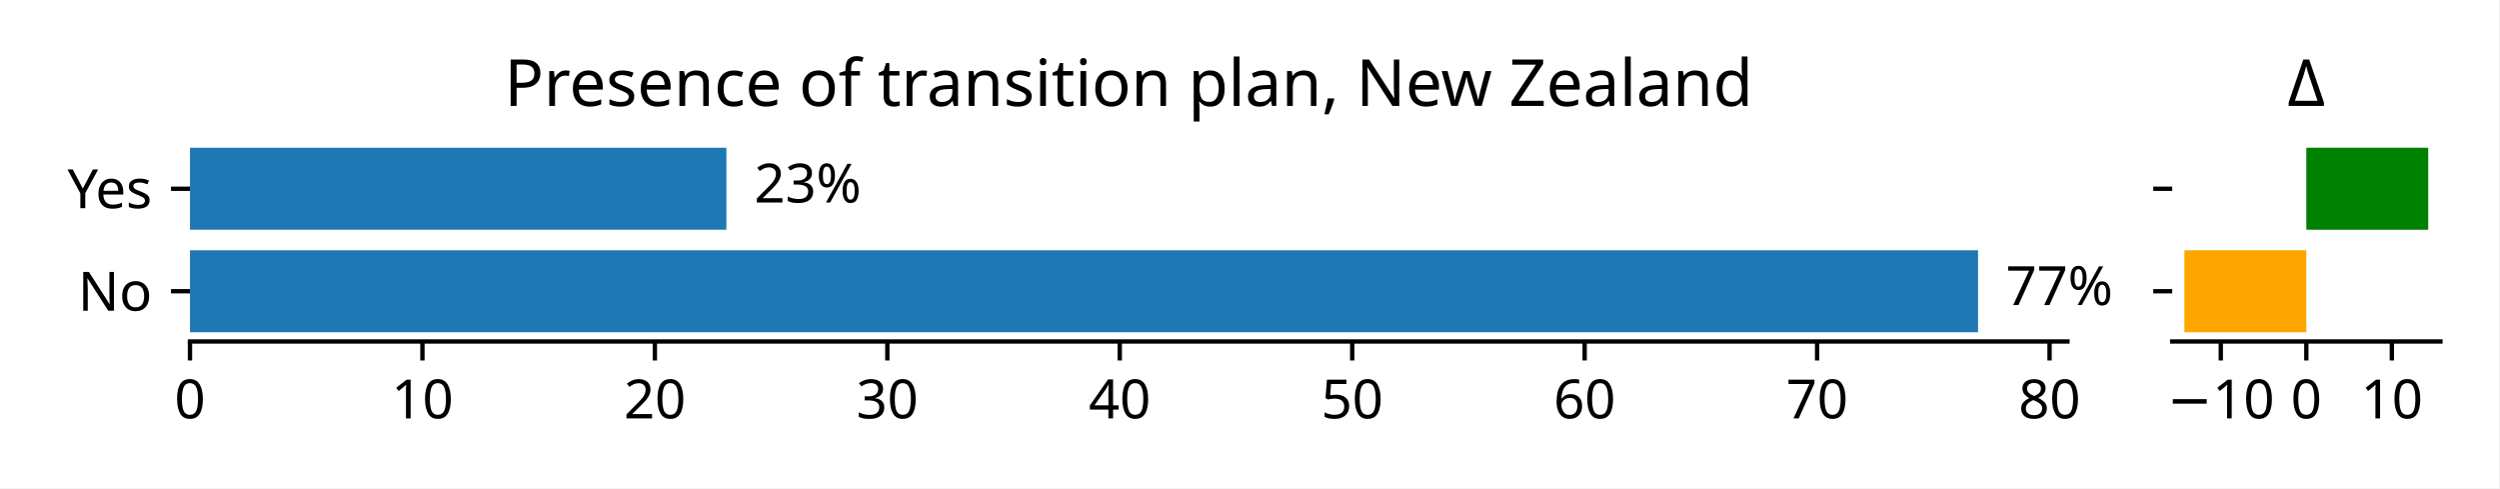
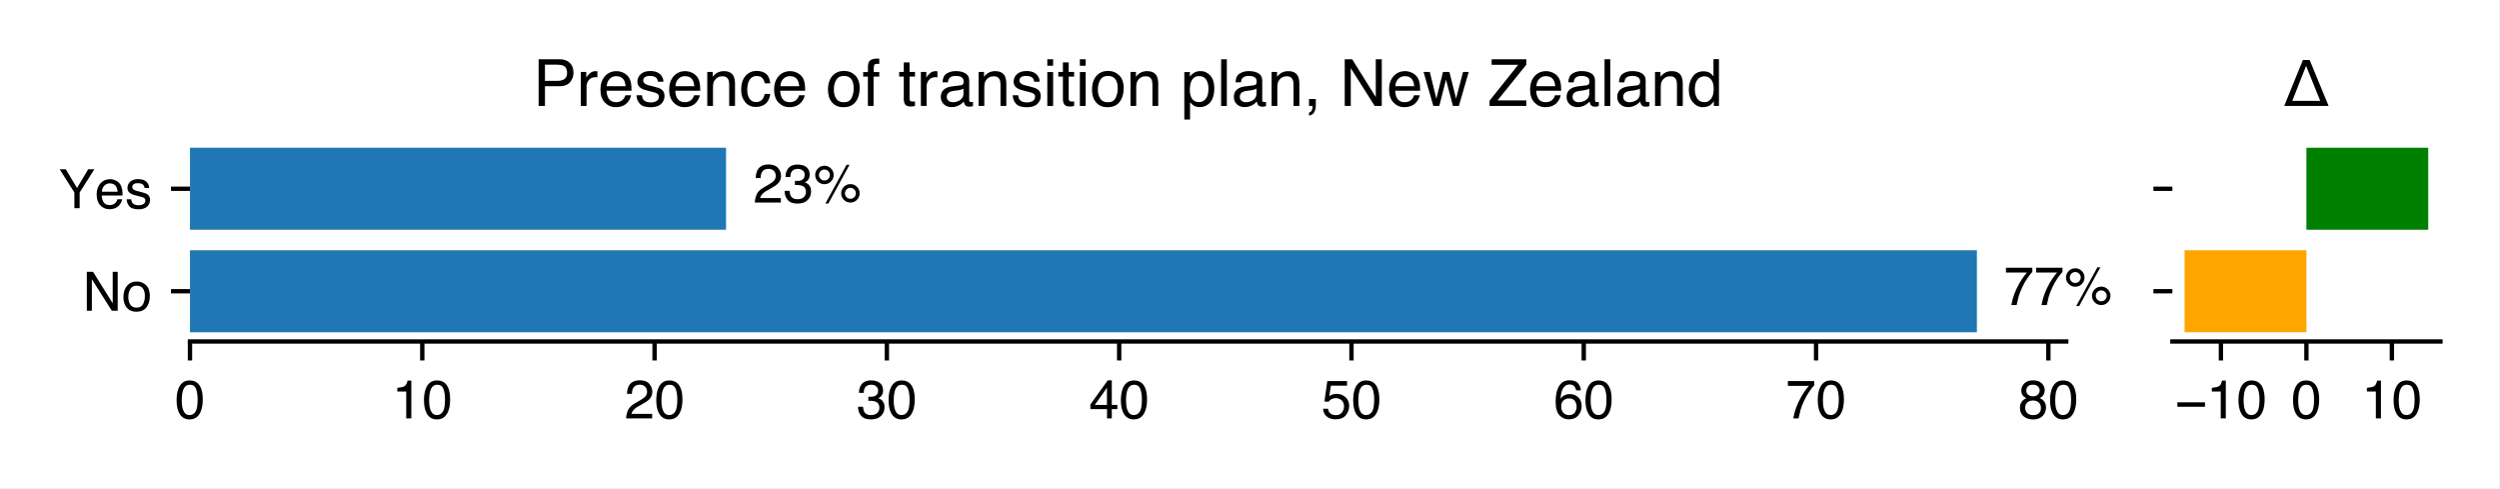
<svg xmlns="http://www.w3.org/2000/svg" xmlns:xlink="http://www.w3.org/1999/xlink" width="460.8pt" height="90pt" viewBox="0 0 460.8 90" version="1.1">
  <defs>
    <style type="text/css">*{stroke-linejoin: round; stroke-linecap: butt}</style>
  </defs>
  <g id="figure_1">
    <g id="patch_1">
      <path d="M 0 90  L 460.8 90  L 460.8 0  L 0 0  z " style="fill: #ffffff" />
    </g>
    <g id="axes_1">
      <g id="patch_2">
-         <path d="M 35.031 62.942  L 381.223 62.942  L 381.223 25.53  L 35.031 25.53  z " style="fill: #ffffff" />
+         <path d="M 35.031 62.942  L 381.001 62.942  L 381.001 25.53  L 35.031 25.53  z " style="fill: #ffffff" />
      </g>
      <g id="patch_3">
-         <path d="M 35.031 61.242  L 364.738 61.242  L 364.738 46.126  L 35.031 46.126  z " clip-path="url(#p3ffeabd097)" style="fill: #1f77b4" />
+         <path d="M 35.031 61.242  L 364.526 61.242  L 364.526 46.126  L 35.031 46.126  z " clip-path="url(#p8fc51297aa)" style="fill: #1f77b4" />
      </g>
      <g id="patch_4">
-         <path d="M 35.031 42.347  L 133.943 42.347  L 133.943 27.231  L 35.031 27.231  z " clip-path="url(#p3ffeabd097)" style="fill: #1f77b4" />
+         <path d="M 35.031 42.347  L 133.88 42.347  L 133.88 27.231  L 35.031 27.231  z " clip-path="url(#p8fc51297aa)" style="fill: #1f77b4" />
      </g>
      <g id="matplotlib.axis_1">
        <g id="xtick_1">
          <g id="line2d_1">
            <defs>
              <path id="m4c99cd72f3" d="M 0 0  L 0 3.5  " style="stroke: #000000; stroke-width: 0.8" />
            </defs>
            <g>
              <use xlink:href="#m4c99cd72f3" x="35.031" y="62.942" style="stroke: #000000; stroke-width: 0.8" />
            </g>
          </g>
          <g id="text_1">
-             <text style="font: 10px 'sans-serif'; text-anchor: middle" x="35.031" y="77.116" transform="rotate(-0, 35.03125, 77.11562)">0</text>
+             <g transform="translate(32.25078 77.11562)scale(0.1 -0.1)">
+               <defs>
+                 <path id="Helvetica-30" d="M 1731 4475  Q 2600 4475 2988 3759  Q 3288 3206 3288 2244  Q 3288 1331 3016 734  Q 2622 -122 1728 -122  Q 922 -122 528 578  Q 200 1163 200 2147  Q 200 2909 397 3456  Q 766 4475 1731 4475  z M 1725 391  Q 2163 391 2422 778  Q 2681 1166 2681 2222  Q 2681 2984 2493 3476  Q 2306 3969 1766 3969  Q 1269 3969 1039 3501  Q 809 3034 809 2125  Q 809 1441 956 1025  Q 1181 391 1725 391  z " transform="scale(0.015625)" />
+               </defs>
+               <use xlink:href="#Helvetica-30" />
+             </g>
          </g>
        </g>
        <g id="xtick_2">
          <g id="line2d_2">
            <g>
-               <use xlink:href="#m4c99cd72f3" x="77.893" y="62.942" style="stroke: #000000; stroke-width: 0.8" />
+               <use xlink:href="#m4c99cd72f3" x="77.866" y="62.942" style="stroke: #000000; stroke-width: 0.8" />
            </g>
          </g>
          <g id="text_2">
-             <text style="font: 10px 'sans-serif'; text-anchor: middle" x="77.893" y="77.116" transform="rotate(-0, 77.89307, 77.11562)">10</text>
+             <g transform="translate(72.30465 77.11562)scale(0.1 -0.1)">
+               <defs>
+                 <path id="Helvetica-31" d="M 613 3169  L 613 3600  Q 1222 3659 1462 3798  Q 1703 3938 1822 4456  L 2266 4456  L 2266 0  L 1666 0  L 1666 3169  L 613 3169  z " transform="scale(0.015625)" />
+               </defs>
+               <use xlink:href="#Helvetica-31" />
+               <use xlink:href="#Helvetica-30" x="55.615" />
+             </g>
          </g>
        </g>
        <g id="xtick_3">
          <g id="line2d_3">
            <g>
-               <use xlink:href="#m4c99cd72f3" x="120.755" y="62.942" style="stroke: #000000; stroke-width: 0.8" />
+               <use xlink:href="#m4c99cd72f3" x="120.7" y="62.942" style="stroke: #000000; stroke-width: 0.8" />
            </g>
          </g>
          <g id="text_3">
-             <text style="font: 10px 'sans-serif'; text-anchor: middle" x="120.755" y="77.116" transform="rotate(-0, 120.7549, 77.11562)">20</text>
+             <g transform="translate(115.139 77.11562)scale(0.1 -0.1)">
+               <defs>
+                 <path id="Helvetica-32" d="M 200 0  Q 231 578 439 1006  Q 647 1434 1250 1784  L 1850 2131  Q 2253 2366 2416 2531  Q 2672 2791 2672 3125  Q 2672 3516 2437 3745  Q 2203 3975 1813 3975  Q 1234 3975 1013 3538  Q 894 3303 881 2888  L 309 2888  Q 319 3472 525 3841  Q 891 4491 1816 4491  Q 2584 4491 2939 4075  Q 3294 3659 3294 3150  Q 3294 2613 2916 2231  Q 2697 2009 2131 1694  L 1703 1456  Q 1397 1288 1222 1134  Q 909 863 828 531  L 3272 531  L 3272 0  L 200 0  z " transform="scale(0.015625)" />
+               </defs>
+               <use xlink:href="#Helvetica-32" />
+               <use xlink:href="#Helvetica-30" x="55.615" />
+             </g>
          </g>
        </g>
        <g id="xtick_4">
          <g id="line2d_4">
            <g>
-               <use xlink:href="#m4c99cd72f3" x="163.617" y="62.942" style="stroke: #000000; stroke-width: 0.8" />
+               <use xlink:href="#m4c99cd72f3" x="163.534" y="62.942" style="stroke: #000000; stroke-width: 0.8" />
            </g>
          </g>
          <g id="text_4">
-             <text style="font: 10px 'sans-serif'; text-anchor: middle" x="163.617" y="77.116" transform="rotate(-0, 163.6167, 77.11562)">30</text>
+             <g transform="translate(157.9733 77.11562)scale(0.1 -0.1)">
+               <defs>
+                 <path id="Helvetica-33" d="M 1663 -122  Q 869 -122 511 314  Q 153 750 153 1375  L 741 1375  Q 778 941 903 744  Q 1122 391 1694 391  Q 2138 391 2406 628  Q 2675 866 2675 1241  Q 2675 1703 2392 1887  Q 2109 2072 1606 2072  Q 1550 2072 1492 2070  Q 1434 2069 1375 2066  L 1375 2563  Q 1463 2553 1522 2550  Q 1581 2547 1650 2547  Q 1966 2547 2169 2647  Q 2525 2822 2525 3272  Q 2525 3606 2287 3787  Q 2050 3969 1734 3969  Q 1172 3969 956 3594  Q 838 3388 822 3006  L 266 3006  Q 266 3506 466 3856  Q 809 4481 1675 4481  Q 2359 4481 2734 4176  Q 3109 3872 3109 3294  Q 3109 2881 2888 2625  Q 2750 2466 2531 2375  Q 2884 2278 3082 2001  Q 3281 1725 3281 1325  Q 3281 684 2859 281  Q 2438 -122 1663 -122  z " transform="scale(0.015625)" />
+               </defs>
+               <use xlink:href="#Helvetica-33" />
+               <use xlink:href="#Helvetica-30" x="55.615" />
+             </g>
          </g>
        </g>
        <g id="xtick_5">
          <g id="line2d_5">
            <g>
-               <use xlink:href="#m4c99cd72f3" x="206.479" y="62.942" style="stroke: #000000; stroke-width: 0.8" />
+               <use xlink:href="#m4c99cd72f3" x="206.369" y="62.942" style="stroke: #000000; stroke-width: 0.8" />
            </g>
          </g>
          <g id="text_5">
-             <text style="font: 10px 'sans-serif'; text-anchor: middle" x="206.479" y="77.116" transform="rotate(-0, 206.4785, 77.11562)">40</text>
+             <g transform="translate(200.8076 77.11562)scale(0.1 -0.1)">
+               <defs>
+                 <path id="Helvetica-34" d="M 2116 1584  L 2116 3613  L 681 1584  L 2116 1584  z M 2125 0  L 2125 1094  L 163 1094  L 163 1644  L 2213 4488  L 2688 4488  L 2688 1584  L 3347 1584  L 3347 1094  L 2688 1094  L 2688 0  L 2125 0  z " transform="scale(0.015625)" />
+               </defs>
+               <use xlink:href="#Helvetica-34" />
+               <use xlink:href="#Helvetica-30" x="55.615" />
+             </g>
          </g>
        </g>
        <g id="xtick_6">
          <g id="line2d_6">
            <g>
-               <use xlink:href="#m4c99cd72f3" x="249.34" y="62.942" style="stroke: #000000; stroke-width: 0.8" />
+               <use xlink:href="#m4c99cd72f3" x="249.203" y="62.942" style="stroke: #000000; stroke-width: 0.8" />
            </g>
          </g>
          <g id="text_6">
-             <text style="font: 10px 'sans-serif'; text-anchor: middle" x="249.34" y="77.116" transform="rotate(-0, 249.3404, 77.11562)">50</text>
+             <g transform="translate(243.642 77.11562)scale(0.1 -0.1)">
+               <defs>
+                 <path id="Helvetica-35" d="M 791 1141  Q 847 659 1238 475  Q 1438 381 1700 381  Q 2200 381 2440 700  Q 2681 1019 2681 1406  Q 2681 1875 2395 2131  Q 2109 2388 1709 2388  Q 1419 2388 1211 2275  Q 1003 2163 856 1963  L 369 1991  L 709 4400  L 3034 4400  L 3034 3856  L 1131 3856  L 941 2613  Q 1097 2731 1238 2791  Q 1488 2894 1816 2894  Q 2431 2894 2859 2497  Q 3288 2100 3288 1491  Q 3288 856 2895 371  Q 2503 -113 1644 -113  Q 1097 -113 676 195  Q 256 503 206 1141  L 791 1141  z " transform="scale(0.015625)" />
+               </defs>
+               <use xlink:href="#Helvetica-35" />
+               <use xlink:href="#Helvetica-30" x="55.615" />
+             </g>
          </g>
        </g>
        <g id="xtick_7">
          <g id="line2d_7">
            <g>
-               <use xlink:href="#m4c99cd72f3" x="292.202" y="62.942" style="stroke: #000000; stroke-width: 0.8" />
+               <use xlink:href="#m4c99cd72f3" x="292.037" y="62.942" style="stroke: #000000; stroke-width: 0.8" />
            </g>
          </g>
          <g id="text_7">
-             <text style="font: 10px 'sans-serif'; text-anchor: middle" x="292.202" y="77.116" transform="rotate(-0, 292.2022, 77.11562)">60</text>
+             <g transform="translate(286.4763 77.11562)scale(0.1 -0.1)">
+               <defs>
+                 <path id="Helvetica-36" d="M 1872 4494  Q 2622 4494 2917 4105  Q 3213 3716 3213 3303  L 2656 3303  Q 2606 3569 2497 3719  Q 2294 4000 1881 4000  Q 1409 4000 1131 3564  Q 853 3128 822 2316  Q 1016 2600 1309 2741  Q 1578 2866 1909 2866  Q 2472 2866 2890 2506  Q 3309 2147 3309 1434  Q 3309 825 2912 354  Q 2516 -116 1781 -116  Q 1153 -116 697 361  Q 241 838 241 1966  Q 241 2800 444 3381  Q 834 4494 1872 4494  z M 1831 384  Q 2275 384 2495 682  Q 2716 981 2716 1388  Q 2716 1731 2519 2042  Q 2322 2353 1803 2353  Q 1441 2353 1167 2112  Q 894 1872 894 1388  Q 894 963 1142 673  Q 1391 384 1831 384  z " transform="scale(0.015625)" />
+               </defs>
+               <use xlink:href="#Helvetica-36" />
+               <use xlink:href="#Helvetica-30" x="55.615" />
+             </g>
          </g>
        </g>
        <g id="xtick_8">
          <g id="line2d_8">
            <g>
-               <use xlink:href="#m4c99cd72f3" x="335.064" y="62.942" style="stroke: #000000; stroke-width: 0.8" />
+               <use xlink:href="#m4c99cd72f3" x="334.872" y="62.942" style="stroke: #000000; stroke-width: 0.8" />
            </g>
          </g>
          <g id="text_8">
-             <text style="font: 10px 'sans-serif'; text-anchor: middle" x="335.064" y="77.116" transform="rotate(-0, 335.064, 77.11562)">70</text>
+             <g transform="translate(329.3107 77.11562)scale(0.1 -0.1)">
+               <defs>
+                 <path id="Helvetica-37" d="M 3347 4400  L 3347 3909  Q 3131 3700 2773 3181  Q 2416 2663 2141 2063  Q 1869 1478 1728 997  Q 1638 688 1494 0  L 872 0  Q 1084 1281 1809 2550  Q 2238 3294 2709 3834  L 234 3834  L 234 4400  L 3347 4400  z " transform="scale(0.015625)" />
+               </defs>
+               <use xlink:href="#Helvetica-37" />
+               <use xlink:href="#Helvetica-30" x="55.615" />
+             </g>
          </g>
        </g>
        <g id="xtick_9">
          <g id="line2d_9">
            <g>
-               <use xlink:href="#m4c99cd72f3" x="377.926" y="62.942" style="stroke: #000000; stroke-width: 0.8" />
+               <use xlink:href="#m4c99cd72f3" x="377.706" y="62.942" style="stroke: #000000; stroke-width: 0.8" />
            </g>
          </g>
          <g id="text_9">
-             <text style="font: 10px 'sans-serif'; text-anchor: middle" x="377.926" y="77.116" transform="rotate(-0, 377.9258, 77.11562)">80</text>
+             <g transform="translate(372.145 77.11562)scale(0.1 -0.1)">
+               <defs>
+                 <path id="Helvetica-38" d="M 1741 2600  Q 2113 2600 2322 2808  Q 2531 3016 2531 3303  Q 2531 3553 2331 3762  Q 2131 3972 1722 3972  Q 1316 3972 1134 3762  Q 953 3553 953 3272  Q 953 2956 1187 2778  Q 1422 2600 1741 2600  z M 1775 384  Q 2166 384 2423 595  Q 2681 806 2681 1225  Q 2681 1659 2415 1884  Q 2150 2109 1734 2109  Q 1331 2109 1076 1879  Q 822 1650 822 1244  Q 822 894 1055 639  Q 1288 384 1775 384  z M 975 2384  Q 741 2484 609 2619  Q 363 2869 363 3269  Q 363 3769 725 4128  Q 1088 4488 1753 4488  Q 2397 4488 2762 4148  Q 3128 3809 3128 3356  Q 3128 2938 2916 2678  Q 2797 2531 2547 2391  Q 2825 2263 2984 2097  Q 3281 1784 3281 1284  Q 3281 694 2884 283  Q 2488 -128 1763 -128  Q 1109 -128 657 226  Q 206 581 206 1256  Q 206 1653 400 1942  Q 594 2231 975 2384  z " transform="scale(0.015625)" />
+               </defs>
+               <use xlink:href="#Helvetica-38" />
+               <use xlink:href="#Helvetica-30" x="55.615" />
+             </g>
          </g>
        </g>
      </g>
      <g id="matplotlib.axis_2">
        <g id="ytick_1">
          <g id="line2d_10">
            <defs>
              <path id="m8e343aef83" d="M 0 0  L -3.5 0  " style="stroke: #000000; stroke-width: 0.8" />
            </defs>
            <g>
              <use xlink:href="#m8e343aef83" x="35.031" y="53.684" style="stroke: #000000; stroke-width: 0.8" />
            </g>
          </g>
          <g id="text_10">
-             <text style="font: 10px 'sans-serif'; text-anchor: end" x="28.031" y="57.27" transform="rotate(-0, 28.03125, 57.27034)">No</text>
+             <g transform="translate(15.24844 57.27034)scale(0.1 -0.1)">
+               <defs>
+                 <path id="Helvetica-4e" d="M 488 4591  L 1222 4591  L 3541 872  L 3541 4591  L 4131 4591  L 4131 0  L 3434 0  L 1081 3716  L 1081 0  L 488 0  L 488 4591  z M 2269 4591  L 2269 4591  z " transform="scale(0.015625)" />
+                 <path id="Helvetica-6f" d="M 1741 363  Q 2300 363 2508 786  Q 2716 1209 2716 1728  Q 2716 2197 2566 2491  Q 2328 2953 1747 2953  Q 1231 2953 997 2559  Q 763 2166 763 1609  Q 763 1075 997 719  Q 1231 363 1741 363  z M 1763 3444  Q 2409 3444 2856 3012  Q 3303 2581 3303 1744  Q 3303 934 2909 406  Q 2516 -122 1688 -122  Q 997 -122 590 345  Q 184 813 184 1600  Q 184 2444 612 2944  Q 1041 3444 1763 3444  z M 1744 3428  L 1744 3428  z " transform="scale(0.015625)" />
+               </defs>
+               <use xlink:href="#Helvetica-4e" />
+               <use xlink:href="#Helvetica-6f" x="72.217" />
+             </g>
          </g>
        </g>
        <g id="ytick_2">
          <g id="line2d_11">
            <g>
              <use xlink:href="#m8e343aef83" x="35.031" y="34.789" style="stroke: #000000; stroke-width: 0.8" />
            </g>
          </g>
          <g id="text_11">
-             <text style="font: 10px 'sans-serif'; text-anchor: end" x="28.031" y="38.375" transform="rotate(-0, 28.03125, 38.37529)">Yes</text>
+             <g transform="translate(10.8 38.37529)scale(0.1 -0.1)">
+               <defs>
+                 <path id="Helvetica-59" d="M 131 4591  L 856 4591  L 2175 2384  L 3494 4591  L 4222 4591  L 2488 1850  L 2488 0  L 1866 0  L 1866 1850  L 131 4591  z M 2184 4591  L 2184 4591  z " transform="scale(0.015625)" />
+                 <path id="Helvetica-65" d="M 1806 3422  Q 2163 3422 2497 3255  Q 2831 3088 3006 2822  Q 3175 2569 3231 2231  Q 3281 2000 3281 1494  L 828 1494  Q 844 984 1069 676  Q 1294 369 1766 369  Q 2206 369 2469 659  Q 2619 828 2681 1050  L 3234 1050  Q 3213 866 3089 639  Q 2966 413 2813 269  Q 2556 19 2178 -69  Q 1975 -119 1719 -119  Q 1094 -119 659 336  Q 225 791 225 1609  Q 225 2416 662 2919  Q 1100 3422 1806 3422  z M 2703 1941  Q 2669 2306 2544 2525  Q 2313 2931 1772 2931  Q 1384 2931 1121 2651  Q 859 2372 844 1941  L 2703 1941  z M 1753 3428  L 1753 3428  z " transform="scale(0.015625)" />
+                 <path id="Helvetica-73" d="M 747 1050  Q 772 769 888 619  Q 1100 347 1625 347  Q 1938 347 2175 483  Q 2413 619 2413 903  Q 2413 1119 2222 1231  Q 2100 1300 1741 1391  L 1294 1503  Q 866 1609 663 1741  Q 300 1969 300 2372  Q 300 2847 642 3140  Q 984 3434 1563 3434  Q 2319 3434 2653 2991  Q 2863 2709 2856 2384  L 2325 2384  Q 2309 2575 2191 2731  Q 1997 2953 1519 2953  Q 1200 2953 1036 2831  Q 872 2709 872 2509  Q 872 2291 1088 2159  Q 1213 2081 1456 2022  L 1828 1931  Q 2434 1784 2641 1647  Q 2969 1431 2969 969  Q 2969 522 2630 197  Q 2291 -128 1597 -128  Q 850 -128 539 211  Q 228 550 206 1050  L 747 1050  z M 1578 3428  L 1578 3428  z " transform="scale(0.015625)" />
+               </defs>
+               <use xlink:href="#Helvetica-59" />
+               <use xlink:href="#Helvetica-65" x="66.699" />
+               <use xlink:href="#Helvetica-73" x="122.314" />
+             </g>
          </g>
        </g>
      </g>
      <g id="patch_5">
-         <path d="M 35.031 62.942  L 381.223 62.942  " style="fill: none; stroke: #000000; stroke-width: 0.8; stroke-linejoin: miter; stroke-linecap: square" />
+         <path d="M 35.031 62.942  L 381.001 62.942  " style="fill: none; stroke: #000000; stroke-width: 0.8; stroke-linejoin: miter; stroke-linecap: square" />
      </g>
      <g id="text_12">
-         <text style="font: 10px 'sans-serif'; text-anchor: middle" x="379.738" y="56.228" transform="rotate(-0, 379.7376, 56.22815)">77%</text>
+         <g transform="translate(369.5191 56.22815)scale(0.1 -0.1)">
+           <defs>
+             <path id="Helvetica-25" d="M 4363 2175  Q 4813 2175 5131 1856  Q 5450 1538 5450 1088  Q 5450 638 5131 319  Q 4813 0 4363 0  Q 3909 0 3590 319  Q 3272 638 3272 1088  Q 3272 1538 3590 1856  Q 3909 2175 4363 2175  z M 3909 4456  L 4256 4456  L 1753 -119  L 1406 -119  L 3909 4456  z M 1294 2606  Q 1563 2606 1752 2795  Q 1941 2984 1941 3250  Q 1941 3516 1752 3705  Q 1563 3894 1294 3894  Q 1028 3894 839 3706  Q 650 3519 650 3250  Q 650 2984 839 2795  Q 1028 2606 1294 2606  z M 1294 4341  Q 1747 4341 2065 4020  Q 2384 3700 2384 3250  Q 2384 2800 2065 2481  Q 1747 2163 1294 2163  Q 844 2163 525 2481  Q 206 2800 206 3250  Q 206 3700 525 4020  Q 844 4341 1294 4341  z M 4363 444  Q 4628 444 4817 633  Q 5006 822 5006 1088  Q 5006 1353 4817 1542  Q 4628 1731 4363 1731  Q 4094 1731 3905 1542  Q 3716 1353 3716 1088  Q 3716 822 3905 633  Q 4094 444 4363 444  z " transform="scale(0.015625)" />
+           </defs>
+           <use xlink:href="#Helvetica-37" />
+           <use xlink:href="#Helvetica-37" x="55.615" />
+           <use xlink:href="#Helvetica-25" x="111.23" />
+         </g>
      </g>
      <g id="text_13">
-         <text style="font: 10px 'sans-serif'; text-anchor: middle" x="148.943" y="37.333" transform="rotate(-0, 148.9431, 37.3331)">23%</text>
+         <g transform="translate(138.8727 37.3331)scale(0.1 -0.1)">
+           <use xlink:href="#Helvetica-32" />
+           <use xlink:href="#Helvetica-33" x="55.615" />
+           <use xlink:href="#Helvetica-25" x="111.23" />
+         </g>
      </g>
      <g id="text_14">
-         <text style="font: 12px 'sans-serif'; text-anchor: middle" x="208.127" y="19.53" transform="rotate(-0, 208.1271, 19.53)">Presence of transition plan, New Zealand</text>
+         <g transform="translate(98.29481 19.53)scale(0.12 -0.12)">
+           <defs>
+             <path id="Helvetica-50" d="M 547 4591  L 2613 4591  Q 3225 4591 3600 4245  Q 3975 3900 3975 3275  Q 3975 2738 3640 2339  Q 3306 1941 2613 1941  L 1169 1941  L 1169 0  L 547 0  L 547 4591  z M 3347 3272  Q 3347 3778 2972 3959  Q 2766 4056 2406 4056  L 1169 4056  L 1169 2466  L 2406 2466  Q 2825 2466 3086 2644  Q 3347 2822 3347 3272  z " transform="scale(0.015625)" />
+             <path id="Helvetica-72" d="M 428 3347  L 963 3347  L 963 2769  Q 1028 2938 1284 3180  Q 1541 3422 1875 3422  Q 1891 3422 1928 3419  Q 1966 3416 2056 3406  L 2056 2813  Q 2006 2822 1964 2825  Q 1922 2828 1872 2828  Q 1447 2828 1219 2554  Q 991 2281 991 1925  L 991 0  L 428 0  L 428 3347  z " transform="scale(0.015625)" />
+             <path id="Helvetica-6e" d="M 413 3347  L 947 3347  L 947 2872  Q 1184 3166 1450 3294  Q 1716 3422 2041 3422  Q 2753 3422 3003 2925  Q 3141 2653 3141 2147  L 3141 0  L 2569 0  L 2569 2109  Q 2569 2416 2478 2603  Q 2328 2916 1934 2916  Q 1734 2916 1606 2875  Q 1375 2806 1200 2600  Q 1059 2434 1017 2257  Q 975 2081 975 1753  L 975 0  L 413 0  L 413 3347  z M 1734 3428  L 1734 3428  z " transform="scale(0.015625)" />
+             <path id="Helvetica-63" d="M 1703 3444  Q 2269 3444 2623 3169  Q 2978 2894 3050 2222  L 2503 2222  Q 2453 2531 2275 2736  Q 2097 2941 1703 2941  Q 1166 2941 934 2416  Q 784 2075 784 1575  Q 784 1072 996 728  Q 1209 384 1666 384  Q 2016 384 2220 598  Q 2425 813 2503 1184  L 3050 1184  Q 2956 519 2581 211  Q 2206 -97 1622 -97  Q 966 -97 575 383  Q 184 863 184 1581  Q 184 2463 612 2953  Q 1041 3444 1703 3444  z M 1616 3428  L 1616 3428  z " transform="scale(0.015625)" />
+             <path id="Helvetica-20" transform="scale(0.015625)" />
+             <path id="Helvetica-66" d="M 553 3856  Q 566 4206 675 4369  Q 872 4656 1434 4656  Q 1488 4656 1544 4653  Q 1600 4650 1672 4644  L 1672 4131  Q 1584 4138 1545 4139  Q 1506 4141 1472 4141  Q 1216 4141 1166 4008  Q 1116 3875 1116 3331  L 1672 3331  L 1672 2888  L 1109 2888  L 1109 0  L 553 0  L 553 2888  L 88 2888  L 88 3331  L 553 3331  L 553 3856  z " transform="scale(0.015625)" />
+             <path id="Helvetica-74" d="M 525 4281  L 1094 4281  L 1094 3347  L 1628 3347  L 1628 2888  L 1094 2888  L 1094 703  Q 1094 528 1213 469  Q 1278 434 1431 434  Q 1472 434 1519 436  Q 1566 438 1628 444  L 1628 0  Q 1531 -28 1426 -40  Q 1322 -53 1200 -53  Q 806 -53 665 148  Q 525 350 525 672  L 525 2888  L 72 2888  L 72 3347  L 525 3347  L 525 4281  z " transform="scale(0.015625)" />
+             <path id="Helvetica-61" d="M 844 891  Q 844 647 1022 506  Q 1200 366 1444 366  Q 1741 366 2019 503  Q 2488 731 2488 1250  L 2488 1703  Q 2384 1638 2221 1594  Q 2059 1550 1903 1531  L 1563 1488  Q 1256 1447 1103 1359  Q 844 1213 844 891  z M 2206 2028  Q 2400 2053 2466 2191  Q 2503 2266 2503 2406  Q 2503 2694 2298 2823  Q 2094 2953 1713 2953  Q 1272 2953 1088 2716  Q 984 2584 953 2325  L 428 2325  Q 444 2944 830 3186  Q 1216 3428 1725 3428  Q 2316 3428 2684 3203  Q 3050 2978 3050 2503  L 3050 575  Q 3050 488 3086 434  Q 3122 381 3238 381  Q 3275 381 3322 386  Q 3369 391 3422 400  L 3422 -16  Q 3291 -53 3222 -62  Q 3153 -72 3034 -72  Q 2744 -72 2613 134  Q 2544 244 2516 444  Q 2344 219 2022 53  Q 1700 -113 1313 -113  Q 847 -113 551 170  Q 256 453 256 878  Q 256 1344 547 1600  Q 838 1856 1309 1916  L 2206 2028  z M 1741 3428  L 1741 3428  z " transform="scale(0.015625)" />
+             <path id="Helvetica-69" d="M 413 3331  L 984 3331  L 984 0  L 413 0  L 413 3331  z M 413 4591  L 984 4591  L 984 3953  L 413 3953  L 413 4591  z " transform="scale(0.015625)" />
+             <path id="Helvetica-70" d="M 1825 378  Q 2219 378 2480 708  Q 2741 1038 2741 1694  Q 2741 2094 2625 2381  Q 2406 2934 1825 2934  Q 1241 2934 1025 2350  Q 909 2038 909 1556  Q 909 1169 1025 897  Q 1244 378 1825 378  z M 369 3331  L 916 3331  L 916 2888  Q 1084 3116 1284 3241  Q 1569 3428 1953 3428  Q 2522 3428 2919 2992  Q 3316 2556 3316 1747  Q 3316 653 2744 184  Q 2381 -113 1900 -113  Q 1522 -113 1266 53  Q 1116 147 931 375  L 931 -1334  L 369 -1334  L 369 3331  z " transform="scale(0.015625)" />
+             <path id="Helvetica-6c" d="M 428 4591  L 991 4591  L 991 0  L 428 0  L 428 4591  z " transform="scale(0.015625)" />
+             <path id="Helvetica-2c" d="M 531 -653  Q 747 -616 834 -350  Q 881 -209 881 -78  Q 881 -56 879 -39  Q 878 -22 872 0  L 531 0  L 531 681  L 1200 681  L 1200 50  Q 1200 -322 1050 -603  Q 900 -884 531 -950  L 531 -653  z " transform="scale(0.015625)" />
+             <path id="Helvetica-77" d="M 672 3347  L 1316 709  L 1969 3347  L 2600 3347  L 3256 725  L 3941 3347  L 4503 3347  L 3531 0  L 2947 0  L 2266 2591  L 1606 0  L 1022 0  L 56 3347  L 672 3347  z " transform="scale(0.015625)" />
+             <path id="Helvetica-5a" d="M 147 516  L 2963 4044  L 353 4044  L 353 4591  L 3763 4591  L 3763 4056  L 931 547  L 3763 547  L 3763 0  L 147 0  L 147 516  z M 2059 4591  L 2059 4591  z " transform="scale(0.015625)" />
+             <path id="Helvetica-64" d="M 769 1634  Q 769 1097 997 734  Q 1225 372 1728 372  Q 2119 372 2370 708  Q 2622 1044 2622 1672  Q 2622 2306 2362 2611  Q 2103 2916 1722 2916  Q 1297 2916 1033 2591  Q 769 2266 769 1634  z M 1616 3406  Q 2000 3406 2259 3244  Q 2409 3150 2600 2916  L 2600 4606  L 3141 4606  L 3141 0  L 2634 0  L 2634 466  Q 2438 156 2169 18  Q 1900 -119 1553 -119  Q 994 -119 584 351  Q 175 822 175 1603  Q 175 2334 548 2870  Q 922 3406 1616 3406  z " transform="scale(0.015625)" />
+           </defs>
+           <use xlink:href="#Helvetica-50" />
+           <use xlink:href="#Helvetica-72" x="66.699" />
+           <use xlink:href="#Helvetica-65" x="100" />
+           <use xlink:href="#Helvetica-73" x="155.615" />
+           <use xlink:href="#Helvetica-65" x="205.615" />
+           <use xlink:href="#Helvetica-6e" x="261.23" />
+           <use xlink:href="#Helvetica-63" x="316.846" />
+           <use xlink:href="#Helvetica-65" x="366.846" />
+           <use xlink:href="#Helvetica-20" x="422.461" />
+           <use xlink:href="#Helvetica-6f" x="450.244" />
+           <use xlink:href="#Helvetica-66" x="505.859" />
+           <use xlink:href="#Helvetica-20" x="533.643" />
+           <use xlink:href="#Helvetica-74" x="561.426" />
+           <use xlink:href="#Helvetica-72" x="589.209" />
+           <use xlink:href="#Helvetica-61" x="622.51" />
+           <use xlink:href="#Helvetica-6e" x="678.125" />
+           <use xlink:href="#Helvetica-73" x="733.74" />
+           <use xlink:href="#Helvetica-69" x="783.74" />
+           <use xlink:href="#Helvetica-74" x="805.957" />
+           <use xlink:href="#Helvetica-69" x="833.74" />
+           <use xlink:href="#Helvetica-6f" x="855.957" />
+           <use xlink:href="#Helvetica-6e" x="911.572" />
+           <use xlink:href="#Helvetica-20" x="967.188" />
+           <use xlink:href="#Helvetica-70" x="994.971" />
+           <use xlink:href="#Helvetica-6c" x="1050.586" />
+           <use xlink:href="#Helvetica-61" x="1072.803" />
+           <use xlink:href="#Helvetica-6e" x="1128.418" />
+           <use xlink:href="#Helvetica-2c" x="1184.033" />
+           <use xlink:href="#Helvetica-20" x="1211.816" />
+           <use xlink:href="#Helvetica-4e" x="1239.6" />
+           <use xlink:href="#Helvetica-65" x="1311.816" />
+           <use xlink:href="#Helvetica-77" x="1367.432" />
+           <use xlink:href="#Helvetica-20" x="1439.648" />
+           <use xlink:href="#Helvetica-5a" x="1467.432" />
+           <use xlink:href="#Helvetica-65" x="1528.516" />
+           <use xlink:href="#Helvetica-61" x="1584.131" />
+           <use xlink:href="#Helvetica-6c" x="1639.746" />
+           <use xlink:href="#Helvetica-61" x="1661.963" />
+           <use xlink:href="#Helvetica-6e" x="1717.578" />
+           <use xlink:href="#Helvetica-64" x="1773.193" />
+         </g>
      </g>
    </g>
    <g id="axes_2">
      <g id="patch_6">
-         <path d="M 400.544 62.942  L 450 62.942  L 450 25.53  L 400.544 25.53  z " style="fill: #ffffff" />
+         <path d="M 400.576 62.942  L 450 62.942  L 450 25.53  L 400.576 25.53  z " style="fill: #ffffff" />
      </g>
      <g id="patch_7">
-         <path d="M 425.272 61.242  L 402.792 61.242  L 402.792 46.126  L 425.272 46.126  z " clip-path="url(#p9bd1c8eba5)" style="fill: #ffa500" />
+         <path d="M 425.288 61.242  L 402.822 61.242  L 402.822 46.126  L 425.288 46.126  z " clip-path="url(#pc361741a5e)" style="fill: #ffa500" />
      </g>
      <g id="patch_8">
-         <path d="M 425.272 42.347  L 447.752 42.347  L 447.752 27.231  L 425.272 27.231  z " clip-path="url(#p9bd1c8eba5)" style="fill: #008000" />
+         <path d="M 425.288 42.347  L 447.753 42.347  L 447.753 27.231  L 425.288 27.231  z " clip-path="url(#pc361741a5e)" style="fill: #008000" />
      </g>
      <g id="matplotlib.axis_3">
        <g id="xtick_10">
          <g id="line2d_12">
            <g>
-               <use xlink:href="#m4c99cd72f3" x="409.5" y="62.942" style="stroke: #000000; stroke-width: 0.8" />
+               <use xlink:href="#m4c99cd72f3" x="409.526" y="62.942" style="stroke: #000000; stroke-width: 0.8" />
            </g>
          </g>
          <g id="text_15">
-             <text style="font: 10px 'sans-serif'; text-anchor: middle" x="409.5" y="77.116" transform="rotate(-0, 409.5004, 77.11562)">−10</text>
+             <g transform="translate(401.0451 77.11562)scale(0.1 -0.1)">
+               <defs>
+                 <path id="Helvetica-2212" d="M 3547 1894  L 3547 1369  L 288 1369  L 288 1894  L 3547 1894  z " transform="scale(0.015625)" />
+               </defs>
+               <use xlink:href="#Helvetica-2212" />
+               <use xlink:href="#Helvetica-31" x="58.398" />
+               <use xlink:href="#Helvetica-30" x="114.014" />
+             </g>
          </g>
        </g>
        <g id="xtick_11">
          <g id="line2d_13">
            <g>
-               <use xlink:href="#m4c99cd72f3" x="425.272" y="62.942" style="stroke: #000000; stroke-width: 0.8" />
+               <use xlink:href="#m4c99cd72f3" x="425.288" y="62.942" style="stroke: #000000; stroke-width: 0.8" />
            </g>
          </g>
          <g id="text_16">
-             <text style="font: 10px 'sans-serif'; text-anchor: middle" x="425.272" y="77.116" transform="rotate(-0, 425.272, 77.11562)">0</text>
+             <g transform="translate(422.5074 77.11562)scale(0.1 -0.1)">
+               <use xlink:href="#Helvetica-30" />
+             </g>
          </g>
        </g>
        <g id="xtick_12">
          <g id="line2d_14">
            <g>
-               <use xlink:href="#m4c99cd72f3" x="441.044" y="62.942" style="stroke: #000000; stroke-width: 0.8" />
+               <use xlink:href="#m4c99cd72f3" x="441.049" y="62.942" style="stroke: #000000; stroke-width: 0.8" />
            </g>
          </g>
          <g id="text_17">
-             <text style="font: 10px 'sans-serif'; text-anchor: middle" x="441.044" y="77.116" transform="rotate(-0, 441.0437, 77.11562)">10</text>
+             <g transform="translate(435.4885 77.11562)scale(0.1 -0.1)">
+               <use xlink:href="#Helvetica-31" />
+               <use xlink:href="#Helvetica-30" x="55.615" />
+             </g>
          </g>
        </g>
      </g>
      <g id="matplotlib.axis_4">
        <g id="ytick_3">
          <g id="line2d_15">
            <g>
-               <use xlink:href="#m8e343aef83" x="400.544" y="53.684" style="stroke: #000000; stroke-width: 0.8" />
+               <use xlink:href="#m8e343aef83" x="400.576" y="53.684" style="stroke: #000000; stroke-width: 0.8" />
            </g>
          </g>
        </g>
        <g id="ytick_4">
          <g id="line2d_16">
            <g>
-               <use xlink:href="#m8e343aef83" x="400.544" y="34.789" style="stroke: #000000; stroke-width: 0.8" />
+               <use xlink:href="#m8e343aef83" x="400.576" y="34.789" style="stroke: #000000; stroke-width: 0.8" />
            </g>
          </g>
        </g>
      </g>
      <g id="patch_9">
-         <path d="M 400.544 62.942  L 450 62.942  " style="fill: none; stroke: #000000; stroke-width: 0.8; stroke-linejoin: miter; stroke-linecap: square" />
+         <path d="M 400.576 62.942  L 450 62.942  " style="fill: none; stroke: #000000; stroke-width: 0.8; stroke-linejoin: miter; stroke-linecap: square" />
      </g>
      <g id="text_18">
-         <text style="font: 12px 'sans-serif'; text-anchor: middle" x="425.272" y="19.53" transform="rotate(-0, 425.272, 19.53)">Δ</text>
+         <g transform="translate(420.9548 19.53)scale(0.12 -0.12)">
+           <defs>
+             <path id="Helvetica-394" d="M 922 500  L 3672 500  L 2278 3941  L 922 500  z M 1966 4519  L 2631 4519  L 4494 0  L 128 0  L 1966 4519  z " transform="scale(0.015625)" />
+           </defs>
+           <use xlink:href="#Helvetica-394" />
+         </g>
      </g>
    </g>
  </g>
  <defs>
-     <clipPath id="p3ffeabd097">
-       <rect x="35.031" y="25.53" width="346.192" height="37.412" />
+     <clipPath id="p8fc51297aa">
+       <rect x="35.031" y="25.53" width="345.97" height="37.412" />
    </clipPath>
-     <clipPath id="p9bd1c8eba5">
-       <rect x="400.544" y="25.53" width="49.456" height="37.412" />
+     <clipPath id="pc361741a5e">
+       <rect x="400.576" y="25.53" width="49.424" height="37.412" />
    </clipPath>
  </defs>
</svg>
